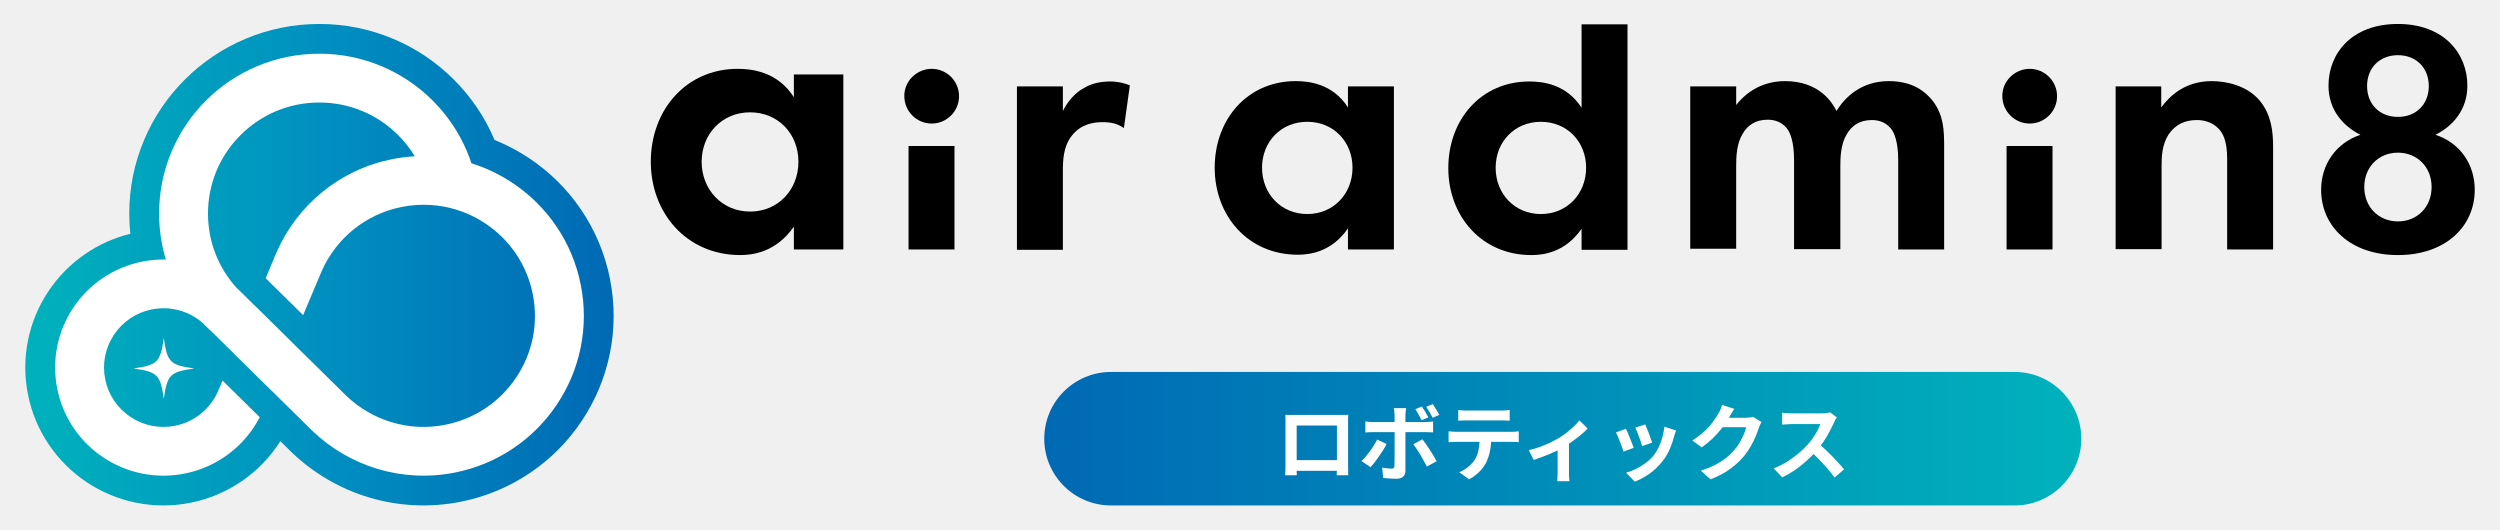
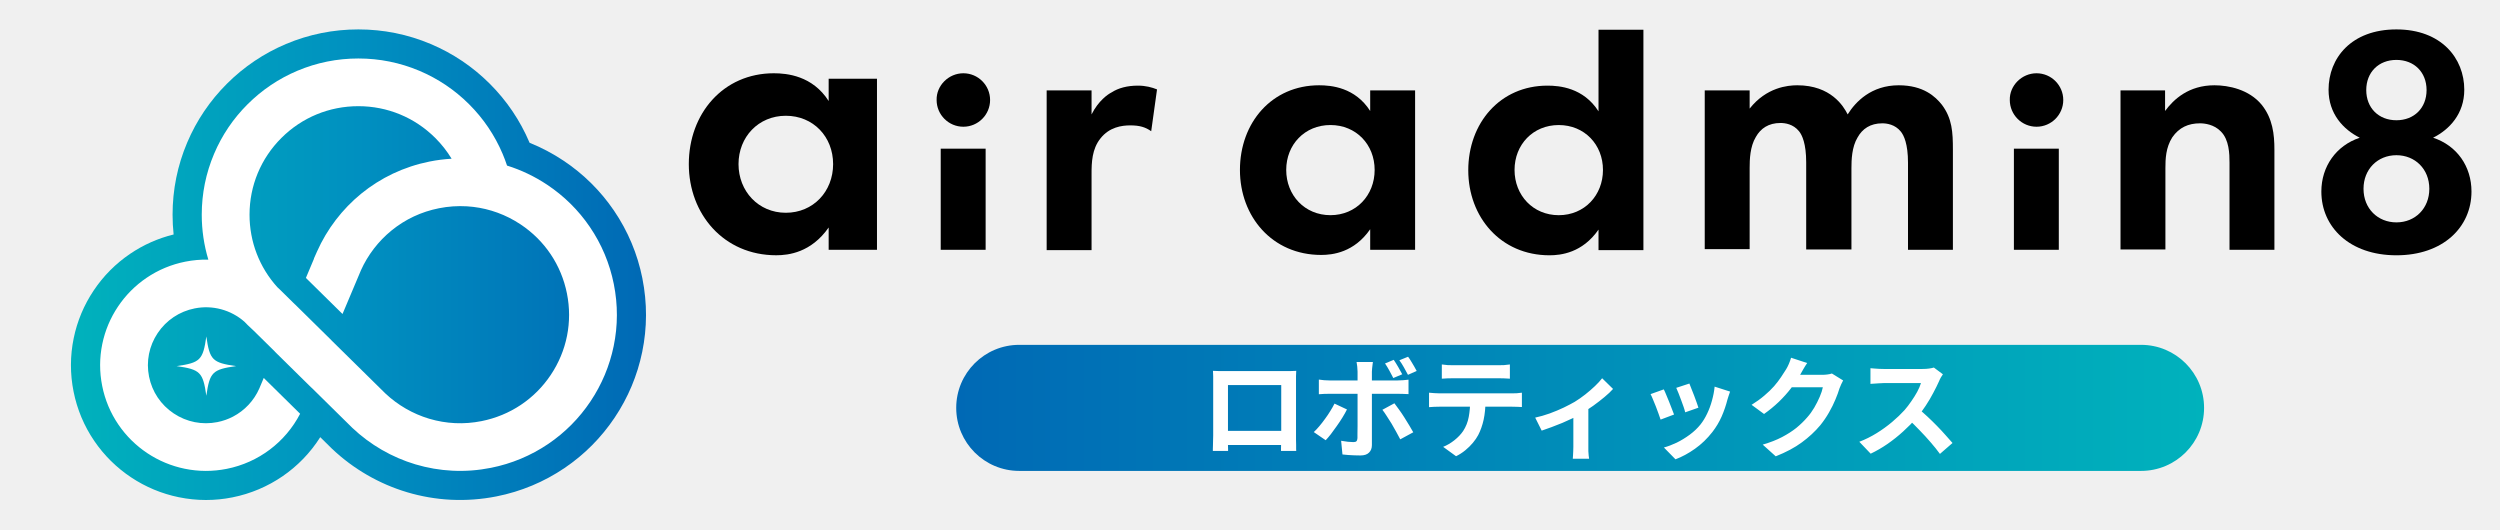
- <svg xmlns="http://www.w3.org/2000/svg" width="170" height="36" viewBox="0 0 270 56" role="img" aria-label="AirAdmin8 Robotics">
-   <path d="M85.739 7.452H91.079V26.352H85.739V23.89C83.807 26.655 81.308 26.958 79.944 26.958C74.149 26.958 70.286 22.413 70.286 16.883C70.286 11.315 74.074 6.846 79.679 6.846C81.118 6.846 83.959 7.111 85.739 9.914V7.452ZM75.778 16.883C75.778 19.875 77.975 22.261 81.005 22.261C84.035 22.261 86.231 19.913 86.231 16.883C86.231 13.853 84.035 11.543 81.005 11.543C77.975 11.543 75.778 13.891 75.778 16.883Z" fill="black" />
-   <path d="M100.622 6.846C102.251 6.846 103.577 8.172 103.577 9.8C103.577 11.429 102.251 12.755 100.622 12.755C98.994 12.755 97.668 11.429 97.668 9.8C97.63 8.209 98.994 6.846 100.622 6.846ZM103.084 26.352H98.123V15.178H103.084V26.352Z" fill="black" />
-   <path d="M109.829 8.742H114.79V11.393C115.548 9.878 116.608 9.159 116.987 8.969C117.745 8.477 118.729 8.212 119.904 8.212C120.775 8.212 121.456 8.401 122.025 8.628L121.381 13.249C120.737 12.795 120.093 12.605 119.07 12.605C118.123 12.605 116.76 12.795 115.775 14.045C114.828 15.219 114.79 16.734 114.79 17.946V26.392H109.829V8.742Z" fill="black" />
-   <path d="M145.579 8.741H150.541V26.353H145.579V24.08C143.799 26.656 141.413 26.921 140.163 26.921C134.747 26.921 131.187 22.679 131.187 17.528C131.187 12.301 134.709 8.173 139.936 8.173C141.261 8.173 143.913 8.4 145.579 11.014V8.741ZM136.3 17.528C136.3 20.331 138.345 22.527 141.186 22.527C144.026 22.527 146.072 20.331 146.072 17.528C146.072 14.725 144.026 12.566 141.186 12.566C138.345 12.566 136.3 14.725 136.3 17.528Z" fill="black" />
-   <path d="M170.809 2.038H175.771V26.392H170.809V24.119C169.029 26.695 166.643 26.96 165.393 26.96C159.977 26.96 156.417 22.718 156.417 17.567C156.417 12.34 159.939 8.212 165.166 8.212C166.491 8.212 169.142 8.439 170.809 11.052V2.038ZM161.53 17.529C161.53 20.332 163.575 22.529 166.415 22.529C169.256 22.529 171.301 20.332 171.301 17.529C171.301 14.726 169.256 12.567 166.415 12.567C163.575 12.567 161.53 14.726 161.53 17.529Z" fill="black" />
-   <path d="M182.547 8.741H187.508V10.748C189.364 8.4 191.712 8.173 192.773 8.173C196.485 8.173 197.886 10.483 198.34 11.392C199.212 9.991 200.954 8.173 203.984 8.173C206.711 8.173 208.036 9.423 208.756 10.332C209.892 11.847 209.968 13.362 209.968 15.293V26.353H205.006V16.733C205.006 14.649 204.552 13.703 204.211 13.286C203.567 12.491 202.658 12.377 202.166 12.377C200.84 12.377 199.969 12.983 199.439 13.93C198.795 14.99 198.757 16.43 198.757 17.339V26.315H193.758V16.695C193.758 14.612 193.303 13.665 192.962 13.248C192.318 12.453 191.409 12.339 190.917 12.339C189.591 12.339 188.72 12.945 188.19 13.892C187.546 14.953 187.508 16.392 187.508 17.301V26.277H182.547V8.741Z" fill="black" />
-   <path d="M219.209 6.846C220.837 6.846 222.163 8.172 222.163 9.8C222.163 11.429 220.837 12.755 219.209 12.755C217.58 12.755 216.254 11.429 216.254 9.8C216.217 8.209 217.58 6.846 219.209 6.846ZM221.671 26.352H216.709V15.178H221.671V26.352Z" fill="black" />
-   <path d="M228.451 8.741H233.413V11.014C234.36 9.726 236.026 8.173 238.867 8.173C240.42 8.173 242.692 8.627 244.093 10.332C245.305 11.847 245.495 13.589 245.495 15.293V26.353H240.533V16.733C240.533 15.748 240.495 14.195 239.586 13.286C238.829 12.491 237.768 12.377 237.276 12.377C235.988 12.377 234.966 12.832 234.208 13.93C233.489 15.066 233.451 16.316 233.451 17.339V26.315H228.489V8.741H228.451Z" fill="black" />
-   <path d="M267.272 19.915C267.272 23.854 264.128 26.96 258.977 26.96C253.826 26.96 250.682 23.854 250.682 19.915C250.682 17.15 252.311 14.84 254.924 13.969C253.106 13.059 251.478 11.317 251.478 8.666C251.478 5.181 253.977 2 258.977 2C263.939 2 266.476 5.181 266.476 8.666C266.476 11.317 264.848 13.059 263.03 13.969C265.681 14.84 267.272 17.15 267.272 19.915ZM262.613 19.612C262.613 17.415 261.022 15.9 258.977 15.9C256.894 15.9 255.341 17.453 255.341 19.612C255.341 21.809 256.932 23.324 258.977 23.324C261.06 23.324 262.613 21.771 262.613 19.612ZM262.31 8.704C262.31 6.734 260.946 5.371 258.977 5.371C257.007 5.371 255.644 6.734 255.644 8.704C255.644 10.673 257.007 12.037 258.977 12.037C260.946 12.037 262.31 10.673 262.31 8.704Z" fill="black" />
-   <rect x="112.779" y="39.582" width="112" height="14.418" rx="7.209" fill="url(#paint0_linear_3177_882)" />
-   <path d="M138.817 44.21C139.003 44.216 139.177 44.222 139.339 44.228C139.507 44.228 139.651 44.228 139.771 44.228C139.867 44.228 140.014 44.228 140.212 44.228C140.416 44.228 140.653 44.228 140.923 44.228C141.193 44.228 141.481 44.228 141.787 44.228C142.093 44.228 142.399 44.228 142.705 44.228C143.017 44.228 143.308 44.228 143.578 44.228C143.848 44.228 144.082 44.228 144.28 44.228C144.484 44.228 144.631 44.228 144.721 44.228C144.835 44.228 144.97 44.228 145.126 44.228C145.288 44.222 145.45 44.216 145.612 44.21C145.606 44.348 145.6 44.495 145.594 44.651C145.594 44.801 145.594 44.945 145.594 45.083C145.594 45.167 145.594 45.299 145.594 45.479C145.594 45.653 145.594 45.863 145.594 46.109C145.594 46.349 145.594 46.607 145.594 46.883C145.594 47.153 145.594 47.426 145.594 47.702C145.594 47.978 145.594 48.239 145.594 48.485C145.594 48.725 145.594 48.935 145.594 49.115C145.594 49.289 145.594 49.415 145.594 49.493C145.594 49.583 145.594 49.697 145.594 49.835C145.6 49.967 145.603 50.102 145.603 50.24C145.603 50.372 145.603 50.489 145.603 50.591C145.609 50.687 145.612 50.738 145.612 50.744H144.37C144.37 50.732 144.37 50.66 144.37 50.528C144.376 50.39 144.379 50.228 144.379 50.042C144.385 49.856 144.388 49.682 144.388 49.52C144.388 49.442 144.388 49.31 144.388 49.124C144.388 48.938 144.388 48.719 144.388 48.467C144.388 48.215 144.388 47.948 144.388 47.666C144.388 47.384 144.388 47.108 144.388 46.838C144.388 46.568 144.388 46.322 144.388 46.1C144.388 45.878 144.388 45.701 144.388 45.569C144.388 45.437 144.388 45.371 144.388 45.371H140.041C140.041 45.371 140.041 45.437 140.041 45.569C140.041 45.701 140.041 45.878 140.041 46.1C140.041 46.316 140.041 46.562 140.041 46.838C140.041 47.108 140.041 47.384 140.041 47.666C140.041 47.942 140.041 48.209 140.041 48.467C140.041 48.719 140.041 48.938 140.041 49.124C140.041 49.31 140.041 49.442 140.041 49.52C140.041 49.628 140.041 49.751 140.041 49.889C140.041 50.021 140.041 50.15 140.041 50.276C140.047 50.402 140.05 50.507 140.05 50.591C140.05 50.681 140.05 50.732 140.05 50.744H138.808C138.808 50.732 138.808 50.681 138.808 50.591C138.814 50.501 138.817 50.39 138.817 50.258C138.823 50.126 138.826 49.991 138.826 49.853C138.832 49.715 138.835 49.592 138.835 49.484C138.835 49.406 138.835 49.28 138.835 49.106C138.835 48.926 138.835 48.713 138.835 48.467C138.835 48.221 138.835 47.963 138.835 47.693C138.835 47.417 138.835 47.141 138.835 46.865C138.835 46.589 138.835 46.331 138.835 46.091C138.835 45.845 138.835 45.635 138.835 45.461C138.835 45.287 138.835 45.161 138.835 45.083C138.835 44.957 138.835 44.813 138.835 44.651C138.835 44.483 138.829 44.336 138.817 44.21ZM144.838 49.106V50.258H139.429V49.106H144.838ZM153.568 43.31C153.682 43.478 153.805 43.676 153.937 43.904C154.069 44.132 154.177 44.327 154.261 44.489L153.532 44.795C153.442 44.615 153.337 44.417 153.217 44.201C153.097 43.979 152.977 43.781 152.857 43.607L153.568 43.31ZM154.738 43.058C154.822 43.166 154.906 43.292 154.99 43.436C155.08 43.58 155.164 43.721 155.242 43.859C155.326 43.997 155.392 44.117 155.44 44.219L154.729 44.534C154.633 44.342 154.522 44.138 154.396 43.922C154.276 43.706 154.153 43.514 154.027 43.346L154.738 43.058ZM151.867 43.49C151.861 43.532 151.852 43.601 151.84 43.697C151.828 43.793 151.816 43.895 151.804 44.003C151.792 44.105 151.786 44.195 151.786 44.273C151.786 44.453 151.786 44.651 151.786 44.867C151.786 45.083 151.786 45.299 151.786 45.515C151.786 45.725 151.786 45.917 151.786 46.091C151.786 46.211 151.786 46.379 151.786 46.595C151.786 46.811 151.786 47.054 151.786 47.324C151.786 47.594 151.786 47.876 151.786 48.17C151.786 48.458 151.786 48.74 151.786 49.016C151.786 49.286 151.786 49.532 151.786 49.754C151.786 49.97 151.786 50.141 151.786 50.267C151.786 50.525 151.708 50.729 151.552 50.879C151.402 51.035 151.168 51.113 150.85 51.113C150.688 51.113 150.523 51.11 150.355 51.104C150.187 51.098 150.022 51.089 149.86 51.077C149.698 51.065 149.539 51.05 149.383 51.032L149.275 49.916C149.467 49.952 149.653 49.979 149.833 49.997C150.019 50.015 150.166 50.024 150.274 50.024C150.394 50.024 150.478 50 150.526 49.952C150.574 49.898 150.601 49.814 150.607 49.7C150.607 49.646 150.607 49.529 150.607 49.349C150.613 49.169 150.616 48.956 150.616 48.71C150.616 48.464 150.616 48.203 150.616 47.927C150.616 47.651 150.616 47.387 150.616 47.135C150.616 46.883 150.616 46.664 150.616 46.478C150.616 46.292 150.616 46.163 150.616 46.091C150.616 45.983 150.616 45.821 150.616 45.605C150.616 45.383 150.616 45.149 150.616 44.903C150.616 44.657 150.616 44.447 150.616 44.273C150.616 44.153 150.607 44.012 150.589 43.85C150.571 43.682 150.553 43.562 150.535 43.49H151.867ZM147.457 44.921C147.595 44.939 147.739 44.957 147.889 44.975C148.039 44.987 148.186 44.993 148.33 44.993C148.402 44.993 148.546 44.993 148.762 44.993C148.984 44.993 149.248 44.993 149.554 44.993C149.86 44.993 150.187 44.993 150.535 44.993C150.889 44.993 151.243 44.993 151.597 44.993C151.957 44.993 152.29 44.993 152.596 44.993C152.908 44.993 153.178 44.993 153.406 44.993C153.634 44.993 153.793 44.993 153.883 44.993C154.009 44.993 154.156 44.987 154.324 44.975C154.498 44.963 154.648 44.948 154.774 44.93V46.109C154.636 46.097 154.486 46.091 154.324 46.091C154.162 46.085 154.018 46.082 153.892 46.082C153.802 46.082 153.643 46.082 153.415 46.082C153.193 46.082 152.926 46.082 152.614 46.082C152.308 46.082 151.978 46.082 151.624 46.082C151.27 46.082 150.916 46.082 150.562 46.082C150.208 46.082 149.878 46.082 149.572 46.082C149.266 46.082 149.002 46.082 148.78 46.082C148.564 46.082 148.414 46.082 148.33 46.082C148.198 46.082 148.051 46.085 147.889 46.091C147.733 46.097 147.589 46.106 147.457 46.118V44.921ZM149.752 47.36C149.65 47.564 149.527 47.783 149.383 48.017C149.239 48.251 149.083 48.485 148.915 48.719C148.753 48.953 148.594 49.172 148.438 49.376C148.282 49.574 148.141 49.739 148.015 49.871L147.043 49.205C147.193 49.067 147.346 48.905 147.502 48.719C147.664 48.527 147.82 48.326 147.97 48.116C148.126 47.906 148.267 47.696 148.393 47.486C148.525 47.276 148.639 47.075 148.735 46.883L149.752 47.36ZM153.622 46.856C153.736 47 153.862 47.171 154 47.369C154.144 47.567 154.288 47.78 154.432 48.008C154.576 48.23 154.711 48.449 154.837 48.665C154.963 48.875 155.071 49.061 155.161 49.223L154.099 49.799C154.003 49.607 153.892 49.4 153.766 49.178C153.646 48.956 153.52 48.734 153.388 48.512C153.256 48.29 153.124 48.083 152.992 47.891C152.866 47.693 152.749 47.525 152.641 47.387L153.622 46.856ZM157.492 43.688C157.642 43.712 157.804 43.73 157.978 43.742C158.152 43.748 158.311 43.751 158.455 43.751C158.569 43.751 158.749 43.751 158.995 43.751C159.241 43.751 159.517 43.751 159.823 43.751C160.129 43.751 160.435 43.751 160.741 43.751C161.047 43.751 161.317 43.751 161.551 43.751C161.791 43.751 161.965 43.751 162.073 43.751C162.229 43.751 162.391 43.748 162.559 43.742C162.727 43.73 162.889 43.712 163.045 43.688V44.849C162.889 44.837 162.727 44.828 162.559 44.822C162.391 44.816 162.229 44.813 162.073 44.813C161.965 44.813 161.791 44.813 161.551 44.813C161.317 44.813 161.047 44.813 160.741 44.813C160.435 44.813 160.129 44.813 159.823 44.813C159.517 44.813 159.241 44.813 158.995 44.813C158.755 44.813 158.578 44.813 158.464 44.813C158.308 44.813 158.14 44.816 157.96 44.822C157.786 44.828 157.63 44.837 157.492 44.849V43.688ZM156.448 45.992C156.58 46.004 156.721 46.016 156.871 46.028C157.027 46.04 157.174 46.046 157.312 46.046C157.39 46.046 157.546 46.046 157.78 46.046C158.014 46.046 158.296 46.046 158.626 46.046C158.956 46.046 159.31 46.046 159.688 46.046C160.072 46.046 160.453 46.046 160.831 46.046C161.215 46.046 161.572 46.046 161.902 46.046C162.232 46.046 162.511 46.046 162.739 46.046C162.973 46.046 163.129 46.046 163.207 46.046C163.303 46.046 163.432 46.043 163.594 46.037C163.762 46.025 163.906 46.01 164.026 45.992V47.162C163.918 47.15 163.786 47.144 163.63 47.144C163.474 47.138 163.333 47.135 163.207 47.135C163.129 47.135 162.973 47.135 162.739 47.135C162.511 47.135 162.232 47.135 161.902 47.135C161.572 47.135 161.215 47.135 160.831 47.135C160.453 47.135 160.072 47.135 159.688 47.135C159.31 47.135 158.956 47.135 158.626 47.135C158.296 47.135 158.014 47.135 157.78 47.135C157.546 47.135 157.39 47.135 157.312 47.135C157.18 47.135 157.033 47.138 156.871 47.144C156.715 47.15 156.574 47.159 156.448 47.171V45.992ZM161.056 46.613C161.056 47.201 161.005 47.729 160.903 48.197C160.801 48.659 160.654 49.076 160.462 49.448C160.354 49.652 160.21 49.862 160.03 50.078C159.85 50.294 159.643 50.498 159.409 50.69C159.175 50.882 158.923 51.044 158.653 51.176L157.6 50.411C157.918 50.285 158.224 50.105 158.518 49.871C158.812 49.637 159.049 49.388 159.229 49.124C159.457 48.776 159.61 48.392 159.688 47.972C159.766 47.552 159.805 47.102 159.805 46.622L161.056 46.613ZM165.11 48.026C165.5 47.942 165.896 47.828 166.298 47.684C166.706 47.534 167.087 47.375 167.441 47.207C167.795 47.033 168.092 46.877 168.332 46.739C168.626 46.559 168.914 46.358 169.196 46.136C169.484 45.908 169.748 45.68 169.988 45.452C170.228 45.224 170.423 45.011 170.573 44.813L171.464 45.686C171.29 45.884 171.059 46.103 170.771 46.343C170.489 46.577 170.183 46.814 169.853 47.054C169.523 47.288 169.193 47.501 168.863 47.693C168.659 47.819 168.425 47.948 168.161 48.08C167.897 48.206 167.618 48.332 167.324 48.458C167.036 48.578 166.745 48.692 166.451 48.8C166.163 48.908 165.893 49.004 165.641 49.088L165.11 48.026ZM168.224 47.441L169.448 47.207V50.411C169.448 50.513 169.448 50.63 169.448 50.762C169.454 50.894 169.463 51.014 169.475 51.122C169.487 51.236 169.499 51.323 169.511 51.383H168.179C168.191 51.323 168.197 51.236 168.197 51.122C168.203 51.014 168.209 50.894 168.215 50.762C168.221 50.63 168.224 50.513 168.224 50.411V47.441ZM177.692 45.245C177.734 45.341 177.788 45.479 177.854 45.659C177.926 45.833 178.001 46.022 178.079 46.226C178.157 46.424 178.226 46.613 178.286 46.793C178.346 46.973 178.394 47.114 178.43 47.216L177.35 47.594C177.326 47.48 177.284 47.336 177.224 47.162C177.164 46.988 177.098 46.805 177.026 46.613C176.954 46.415 176.882 46.226 176.81 46.046C176.738 45.866 176.675 45.716 176.621 45.596L177.692 45.245ZM181.013 45.902C180.965 46.046 180.923 46.169 180.887 46.271C180.857 46.373 180.827 46.469 180.797 46.559C180.683 47.015 180.527 47.471 180.329 47.927C180.131 48.377 179.879 48.8 179.573 49.196C179.153 49.736 178.676 50.195 178.142 50.573C177.614 50.945 177.086 51.23 176.558 51.428L175.613 50.465C175.943 50.375 176.291 50.243 176.657 50.069C177.023 49.889 177.377 49.673 177.719 49.421C178.061 49.169 178.355 48.89 178.601 48.584C178.805 48.326 178.985 48.032 179.141 47.702C179.303 47.366 179.435 47.009 179.537 46.631C179.645 46.247 179.717 45.869 179.753 45.497L181.013 45.902ZM175.604 45.722C175.664 45.836 175.73 45.983 175.802 46.163C175.88 46.343 175.958 46.532 176.036 46.73C176.114 46.928 176.189 47.12 176.261 47.306C176.339 47.492 176.399 47.648 176.441 47.774L175.343 48.188C175.307 48.068 175.253 47.912 175.181 47.72C175.115 47.528 175.04 47.327 174.956 47.117C174.872 46.901 174.791 46.703 174.713 46.523C174.641 46.343 174.578 46.205 174.524 46.109L175.604 45.722ZM190.238 44.993C190.19 45.077 190.139 45.179 190.085 45.299C190.031 45.413 189.983 45.527 189.941 45.641C189.863 45.905 189.752 46.208 189.608 46.55C189.47 46.886 189.296 47.237 189.086 47.603C188.882 47.963 188.645 48.311 188.375 48.647C187.943 49.163 187.439 49.631 186.863 50.051C186.293 50.471 185.585 50.849 184.739 51.185L183.677 50.231C184.289 50.051 184.817 49.844 185.261 49.61C185.705 49.376 186.092 49.127 186.422 48.863C186.752 48.593 187.046 48.308 187.304 48.008C187.514 47.774 187.706 47.51 187.88 47.216C188.054 46.916 188.204 46.619 188.33 46.325C188.456 46.031 188.54 45.773 188.582 45.551H185.549L185.963 44.534C186.047 44.534 186.176 44.534 186.35 44.534C186.53 44.534 186.731 44.534 186.953 44.534C187.181 44.534 187.403 44.534 187.619 44.534C187.841 44.534 188.033 44.534 188.195 44.534C188.363 44.534 188.477 44.534 188.537 44.534C188.675 44.534 188.813 44.525 188.951 44.507C189.095 44.489 189.218 44.462 189.32 44.426L190.238 44.993ZM187.304 43.571C187.196 43.727 187.091 43.895 186.989 44.075C186.887 44.255 186.809 44.393 186.755 44.489C186.551 44.849 186.299 45.224 185.999 45.614C185.705 45.998 185.369 46.373 184.991 46.739C184.613 47.099 184.211 47.429 183.785 47.729L182.768 46.982C183.164 46.736 183.512 46.484 183.812 46.226C184.118 45.968 184.382 45.713 184.604 45.461C184.826 45.203 185.015 44.957 185.171 44.723C185.333 44.483 185.471 44.27 185.585 44.084C185.657 43.97 185.732 43.823 185.81 43.643C185.888 43.457 185.948 43.289 185.99 43.139L187.304 43.571ZM198.381 44.489C198.345 44.543 198.291 44.627 198.219 44.741C198.153 44.855 198.102 44.96 198.066 45.056C197.94 45.338 197.784 45.653 197.598 46.001C197.418 46.349 197.211 46.7 196.977 47.054C196.749 47.402 196.506 47.729 196.248 48.035C195.912 48.413 195.54 48.788 195.132 49.16C194.73 49.526 194.304 49.865 193.854 50.177C193.41 50.483 192.954 50.747 192.486 50.969L191.559 49.997C192.045 49.811 192.516 49.577 192.972 49.295C193.428 49.013 193.851 48.707 194.241 48.377C194.631 48.047 194.967 47.726 195.249 47.414C195.447 47.186 195.633 46.943 195.807 46.685C195.987 46.427 196.146 46.172 196.284 45.92C196.422 45.662 196.524 45.425 196.59 45.209C196.53 45.209 196.422 45.209 196.266 45.209C196.11 45.209 195.927 45.209 195.717 45.209C195.513 45.209 195.297 45.209 195.069 45.209C194.841 45.209 194.622 45.209 194.412 45.209C194.208 45.209 194.028 45.209 193.872 45.209C193.716 45.209 193.605 45.209 193.539 45.209C193.413 45.209 193.281 45.215 193.143 45.227C193.005 45.233 192.873 45.242 192.747 45.254C192.627 45.26 192.534 45.266 192.468 45.272V43.994C192.558 44 192.669 44.009 192.801 44.021C192.933 44.033 193.065 44.042 193.197 44.048C193.335 44.054 193.449 44.057 193.539 44.057C193.617 44.057 193.74 44.057 193.908 44.057C194.076 44.057 194.268 44.057 194.484 44.057C194.7 44.057 194.922 44.057 195.15 44.057C195.384 44.057 195.606 44.057 195.816 44.057C196.032 44.057 196.218 44.057 196.374 44.057C196.53 44.057 196.644 44.057 196.716 44.057C196.914 44.057 197.094 44.045 197.256 44.021C197.424 43.997 197.553 43.97 197.643 43.94L198.381 44.489ZM196.365 47.288C196.599 47.474 196.848 47.69 197.112 47.936C197.376 48.182 197.637 48.437 197.895 48.701C198.153 48.965 198.39 49.22 198.606 49.466C198.828 49.706 199.014 49.916 199.164 50.096L198.138 50.987C197.916 50.681 197.661 50.363 197.373 50.033C197.091 49.703 196.791 49.376 196.473 49.052C196.161 48.722 195.843 48.41 195.519 48.116L196.365 47.288Z" fill="white" />
-   <path d="M65.876 29.517C65.334 26.809 64.275 24.286 62.729 22.015C61.237 19.826 59.356 17.968 57.141 16.493C55.965 15.711 54.71 15.049 53.408 14.525C53.404 14.518 53.401 14.509 53.398 14.502C52.364 12.064 50.885 9.874 49.001 7.995C47.117 6.117 44.923 4.641 42.478 3.611C39.943 2.541 37.255 2 34.486 2C31.717 2 29.029 2.543 26.494 3.611C24.05 4.642 21.855 6.118 19.971 7.997C18.088 9.875 16.609 12.064 15.574 14.503C14.502 17.031 13.96 19.712 13.96 22.474C13.96 23.203 13.998 23.936 14.075 24.66C12.352 25.084 10.736 25.802 9.267 26.797C7.671 27.88 6.317 29.242 5.242 30.848C4.168 32.454 3.425 34.224 3.036 36.11C2.632 38.065 2.626 40.055 3.02 42.023C3.414 43.991 4.183 45.827 5.309 47.478C6.395 49.07 7.761 50.421 9.371 51.493C10.981 52.564 12.756 53.305 14.646 53.693C15.634 53.897 16.644 54 17.645 54C18.647 54 19.607 53.903 20.575 53.709C24.599 52.909 28.103 50.497 30.277 47.057L31.517 48.278L31.595 48.354C33.93 50.566 36.791 52.221 39.871 53.141C41.445 53.611 43.073 53.891 44.711 53.972C46.397 54.056 48.096 53.931 49.76 53.6C52.475 53.06 55.004 52.004 57.28 50.461C59.476 48.973 61.338 47.097 62.817 44.888C64.295 42.678 65.316 40.243 65.852 37.65C66.407 34.961 66.415 32.227 65.873 29.518L65.876 29.517Z" fill="url(#paint1_linear_3177_882)" />
-   <path d="M62.718 30.145C62.261 27.862 61.369 25.734 60.065 23.821C58.807 21.976 57.222 20.409 55.353 19.166C53.974 18.247 52.489 17.539 50.924 17.049C50.922 17.049 50.921 17.049 50.918 17.047C50.773 16.611 50.611 16.18 50.43 15.753C49.558 13.697 48.312 11.851 46.724 10.267C45.135 8.683 43.285 7.439 41.224 6.57C39.089 5.67 36.822 5.212 34.487 5.212C32.153 5.212 29.887 5.669 27.751 6.57C25.689 7.44 23.839 8.683 22.251 10.267C20.663 11.851 19.415 13.697 18.544 15.753C17.642 17.882 17.183 20.144 17.183 22.472C17.183 24.173 17.428 25.836 17.911 27.44C17.067 27.421 16.215 27.494 15.368 27.663C13.82 27.971 12.377 28.573 11.081 29.453C9.829 30.302 8.767 31.37 7.924 32.631C7.081 33.891 6.498 35.279 6.193 36.758C5.876 38.289 5.873 39.849 6.181 41.394C6.49 42.938 7.094 44.377 7.975 45.67C8.827 46.919 9.898 47.978 11.161 48.819C12.425 49.66 13.817 50.241 15.299 50.545C16.834 50.862 18.398 50.865 19.947 50.557C23.457 49.859 26.425 47.612 28.053 44.471L24.034 40.512L23.543 41.679C22.948 43.032 21.917 44.119 20.637 44.786C20.102 45.066 19.523 45.271 18.914 45.393C17.232 45.728 15.519 45.389 14.092 44.439C12.665 43.489 11.694 42.041 11.359 40.364C11.024 38.686 11.363 36.978 12.315 35.554C13.268 34.131 14.719 33.163 16.401 32.828C18.375 32.435 20.406 32.987 21.907 34.306C22.02 34.425 22.135 34.543 22.251 34.66C22.48 34.889 22.716 35.111 22.957 35.326L25.264 37.597L25.26 37.605L29.307 41.592L29.311 41.584L33.782 45.989L33.819 46.024C35.788 47.891 38.201 49.287 40.799 50.062C42.125 50.458 43.496 50.694 44.876 50.762C46.295 50.832 47.727 50.727 49.132 50.447C51.422 49.992 53.555 49.101 55.473 47.802C57.323 46.547 58.894 44.966 60.14 43.102C61.387 41.238 62.248 39.186 62.701 37C63.169 34.736 63.174 32.429 62.718 30.145ZM55.749 40.18C53.966 42.844 51.25 44.657 48.099 45.283C46.149 45.672 44.202 45.582 42.312 45.018C40.513 44.48 38.839 43.515 37.471 42.224L34.919 39.71L31.512 36.355L31.515 36.349L27.468 32.363L27.465 32.369L26.565 31.482L25.927 30.855L25.891 30.818C25.799 30.728 25.705 30.639 25.611 30.552C25.586 30.529 25.56 30.505 25.535 30.482C23.549 28.279 22.462 25.46 22.462 22.476C22.462 19.273 23.712 16.26 25.983 13.995C28.255 11.73 31.274 10.483 34.486 10.483C37.698 10.483 40.718 11.73 42.989 13.995C43.69 14.694 44.293 15.465 44.793 16.289C43.982 16.336 43.169 16.438 42.361 16.6C40.955 16.88 39.592 17.33 38.307 17.938C37.06 18.529 35.884 19.271 34.812 20.145C32.711 21.855 31.02 24.068 29.919 26.547L29.58 27.311L29.585 27.337L28.691 29.46L32.738 33.446L34.767 28.633L34.769 28.626C35.535 26.921 36.703 25.399 38.15 24.222C39.678 22.977 41.442 22.15 43.392 21.762C44.421 21.557 45.455 21.487 46.476 21.548C48.332 21.657 50.14 22.198 51.776 23.147C51.994 23.274 52.209 23.408 52.421 23.549C55.092 25.328 56.909 28.037 57.538 31.179C58.166 34.321 57.53 37.519 55.747 40.184L55.749 40.18Z" fill="url(#paint2_linear_3177_882)" />
-   <path d="M20.976 39.205C18.363 39.576 18.062 39.877 17.69 42.483C17.318 39.877 17.016 39.576 14.404 39.205C17.016 38.834 17.318 38.533 17.69 35.928C18.062 38.533 18.363 38.834 20.976 39.205Z" fill="url(#paint3_linear_3177_882)" />
+ <svg xmlns="http://www.w3.org/2000/svg" width="170" height="36" viewBox="0 0 170 36" fill="none">
+   <path d="M43.684 18.934C43.35 17.267 42.699 15.714 41.747 14.317C40.829 12.97 39.672 11.826 38.309 10.919C37.585 10.438 36.812 10.03 36.011 9.708C36.009 9.703 36.007 9.698 36.005 9.693C35.368 8.193 34.459 6.845 33.299 5.689C32.14 4.534 30.79 3.625 29.285 2.991C27.725 2.333 26.071 2 24.367 2C22.663 2 21.009 2.334 19.449 2.991C17.945 3.626 16.594 4.534 15.435 5.69C14.276 6.846 13.365 8.193 12.729 9.694C12.069 11.25 11.735 12.9 11.735 14.6C11.735 15.048 11.759 15.499 11.806 15.945C10.746 16.205 9.751 16.647 8.848 17.26C7.865 17.926 7.032 18.764 6.371 19.753C5.709 20.741 5.252 21.83 5.013 22.991C4.764 24.194 4.761 25.419 5.003 26.629C5.245 27.841 5.719 28.97 6.412 29.986C7.08 30.966 7.921 31.797 8.911 32.457C9.902 33.117 10.994 33.572 12.158 33.811C12.766 33.936 13.387 34 14.003 34C14.62 34 15.21 33.94 15.806 33.821C18.282 33.328 20.439 31.845 21.777 29.727L22.54 30.479L22.588 30.525C24.025 31.887 25.785 32.905 27.681 33.471C28.649 33.76 29.651 33.933 30.659 33.983C31.697 34.034 32.742 33.957 33.766 33.754C35.437 33.421 36.993 32.771 38.394 31.822C39.745 30.907 40.891 29.752 41.801 28.392C42.711 27.033 43.339 25.534 43.669 23.939C44.011 22.284 44.015 20.601 43.682 18.934L43.684 18.934Z" fill="url(#paint0_linear_3181_841)" />
+   <path d="M41.74 19.32C41.459 17.915 40.91 16.605 40.108 15.429C39.334 14.293 38.358 13.329 37.208 12.563C36.359 11.998 35.446 11.562 34.483 11.261C34.481 11.261 34.48 11.261 34.479 11.26C34.39 10.991 34.29 10.726 34.179 10.463C33.642 9.198 32.875 8.062 31.898 7.088C30.92 6.113 29.782 5.347 28.513 4.812C27.2 4.258 25.804 3.977 24.368 3.977C22.931 3.977 21.536 4.258 20.222 4.812C18.954 5.348 17.815 6.113 16.838 7.088C15.86 8.062 15.092 9.198 14.557 10.463C14.001 11.774 13.719 13.165 13.719 14.598C13.719 15.645 13.87 16.668 14.167 17.655C13.648 17.644 13.123 17.689 12.602 17.793C11.649 17.982 10.762 18.353 9.964 18.894C9.194 19.417 8.54 20.074 8.021 20.85C7.502 21.625 7.144 22.48 6.956 23.389C6.761 24.332 6.759 25.292 6.949 26.242C7.138 27.193 7.51 28.078 8.053 28.874C8.577 29.642 9.236 30.294 10.013 30.812C10.791 31.329 11.647 31.687 12.559 31.874C13.504 32.069 14.466 32.071 15.42 31.881C17.58 31.452 19.406 30.069 20.408 28.136L17.935 25.7L17.633 26.418C17.266 27.25 16.632 27.919 15.845 28.33C15.515 28.502 15.159 28.628 14.784 28.703C13.749 28.909 12.695 28.701 11.817 28.116C10.939 27.532 10.341 26.641 10.135 25.608C9.928 24.576 10.137 23.525 10.723 22.649C11.309 21.773 12.203 21.177 13.238 20.971C14.452 20.729 15.702 21.069 16.626 21.881C16.696 21.954 16.766 22.027 16.838 22.099C16.979 22.239 17.124 22.376 17.272 22.508L18.692 23.906L18.689 23.911L21.18 26.364L21.182 26.359L23.934 29.07L23.956 29.092C25.168 30.24 26.653 31.1 28.252 31.577C29.068 31.82 29.912 31.965 30.761 32.007C31.634 32.051 32.515 31.986 33.38 31.813C34.789 31.533 36.102 30.985 37.282 30.186C38.42 29.414 39.387 28.441 40.154 27.294C40.921 26.147 41.451 24.884 41.73 23.538C42.018 22.145 42.021 20.726 41.74 19.32ZM37.452 25.495C36.355 27.135 34.683 28.25 32.744 28.636C31.544 28.875 30.346 28.819 29.183 28.473C28.076 28.142 27.046 27.547 26.204 26.753L24.633 25.206L22.537 23.142L22.538 23.138L20.048 20.685L20.046 20.689L19.492 20.143L19.1 19.757L19.077 19.734C19.021 19.679 18.963 19.624 18.905 19.57C18.89 19.556 18.874 19.542 18.858 19.528C17.636 18.172 16.968 16.437 16.968 14.601C16.968 12.629 17.737 10.776 19.134 9.382C20.532 7.987 22.391 7.22 24.367 7.22C26.343 7.22 28.202 7.987 29.599 9.382C30.031 9.812 30.402 10.286 30.709 10.793C30.21 10.822 29.71 10.885 29.213 10.984C28.348 11.157 27.509 11.434 26.718 11.808C25.951 12.172 25.227 12.629 24.567 13.166C23.275 14.219 22.234 15.581 21.557 17.106L21.348 17.576L21.351 17.592L20.801 18.899L23.291 21.351L24.54 18.39L24.541 18.385C25.012 17.336 25.732 16.4 26.622 15.675C27.562 14.909 28.648 14.4 29.848 14.161C30.48 14.035 31.117 13.992 31.745 14.029C32.888 14.097 34 14.43 35.007 15.014C35.141 15.092 35.273 15.174 35.404 15.261C37.047 16.355 38.166 18.023 38.552 19.957C38.939 21.89 38.548 23.858 37.45 25.498L37.452 25.495Z" fill="url(#paint1_linear_3181_841)" />
+   <path d="M16.053 24.895C14.445 25.124 14.26 25.309 14.031 26.912C13.802 25.309 13.616 25.124 12.008 24.895C13.616 24.667 13.802 24.482 14.031 22.878C14.26 24.482 14.445 24.667 16.053 24.895Z" fill="url(#paint2_linear_3181_841)" />
+   <path d="M56.349 5.355H59.635V16.985H56.349V15.47C55.16 17.172 53.622 17.358 52.782 17.358C49.217 17.358 46.839 14.562 46.839 11.159C46.839 7.732 49.17 4.982 52.619 4.982C53.505 4.982 55.253 5.145 56.349 6.87V5.355ZM50.219 11.159C50.219 13 51.571 14.468 53.435 14.468C55.3 14.468 56.652 13.023 56.652 11.159C56.652 9.294 55.3 7.872 53.435 7.872C51.571 7.872 50.219 9.317 50.219 11.159Z" fill="black" />
+   <path d="M65.508 4.982C66.51 4.982 67.326 5.798 67.326 6.8C67.326 7.802 66.51 8.618 65.508 8.618C64.505 8.618 63.69 7.802 63.69 6.8C63.666 5.821 64.505 4.982 65.508 4.982ZM67.023 16.985H63.969V10.11H67.023V16.985Z" fill="black" />
+   <path d="M71.173 6.149H74.226V7.78C74.692 6.848 75.345 6.405 75.578 6.289C76.044 5.986 76.65 5.823 77.373 5.823C77.909 5.823 78.329 5.939 78.678 6.079L78.282 8.923C77.886 8.643 77.489 8.526 76.86 8.526C76.277 8.526 75.438 8.643 74.832 9.412C74.25 10.135 74.226 11.067 74.226 11.813V17.01H71.173V6.149Z" fill="black" />
+   <path d="M93.173 6.148H96.227V16.986H93.173V15.588C92.078 17.173 90.609 17.336 89.84 17.336C86.507 17.336 84.316 14.726 84.316 11.556C84.316 8.339 86.484 5.799 89.701 5.799C90.516 5.799 92.148 5.939 93.173 7.547V6.148ZM87.463 11.556C87.463 13.28 88.722 14.632 90.47 14.632C92.218 14.632 93.476 13.28 93.476 11.556C93.476 9.831 92.218 8.502 90.47 8.502C88.722 8.502 87.463 9.831 87.463 11.556Z" fill="black" />
+   <path d="M108.699 2.023H111.752V17.01H108.699V15.612C107.604 17.197 106.135 17.36 105.366 17.36C102.033 17.36 99.842 14.749 99.842 11.58C99.842 8.363 102.01 5.823 105.226 5.823C106.042 5.823 107.674 5.962 108.699 7.571V2.023ZM102.989 11.556C102.989 13.281 104.247 14.633 105.995 14.633C107.744 14.633 109.002 13.281 109.002 11.556C109.002 9.832 107.744 8.503 105.995 8.503C104.247 8.503 102.989 9.832 102.989 11.556Z" fill="black" />
+   <path d="M115.922 6.148H118.976V7.384C120.118 5.939 121.563 5.799 122.215 5.799C124.5 5.799 125.362 7.22 125.642 7.78C126.178 6.917 127.25 5.799 129.114 5.799C130.793 5.799 131.608 6.568 132.051 7.127C132.75 8.06 132.797 8.992 132.797 10.181V16.986H129.744V11.066C129.744 9.784 129.464 9.202 129.254 8.945C128.858 8.456 128.299 8.386 127.996 8.386C127.18 8.386 126.644 8.759 126.318 9.341C125.921 9.994 125.898 10.88 125.898 11.439V16.963H122.821V11.043C122.821 9.761 122.542 9.178 122.332 8.922C121.936 8.432 121.376 8.363 121.073 8.363C120.258 8.363 119.721 8.735 119.395 9.318C118.999 9.971 118.976 10.857 118.976 11.416V16.94H115.922V6.148Z" fill="black" />
+   <path d="M138.484 4.982C139.486 4.982 140.302 5.798 140.302 6.8C140.302 7.802 139.486 8.618 138.484 8.618C137.482 8.618 136.666 7.802 136.666 6.8C136.642 5.821 137.482 4.982 138.484 4.982ZM139.999 16.985H136.945V10.11H139.999V16.985Z" fill="black" />
+   <path d="M144.171 6.148H147.225V7.547C147.807 6.754 148.833 5.799 150.581 5.799C151.537 5.799 152.935 6.078 153.797 7.127C154.543 8.06 154.66 9.132 154.66 10.181V16.986H151.607V11.066C151.607 10.46 151.583 9.505 151.024 8.945C150.558 8.456 149.905 8.386 149.602 8.386C148.81 8.386 148.18 8.666 147.714 9.341C147.271 10.041 147.248 10.81 147.248 11.439V16.963H144.195V6.148H144.171Z" fill="black" />
+   <path d="M168.061 13.025C168.061 15.449 166.126 17.36 162.956 17.36C159.787 17.36 157.852 15.449 157.852 13.025C157.852 11.323 158.854 9.901 160.463 9.365C159.344 8.806 158.342 7.734 158.342 6.102C158.342 3.958 159.88 2 162.956 2C166.01 2 167.571 3.958 167.571 6.102C167.571 7.734 166.569 8.806 165.45 9.365C167.082 9.901 168.061 11.323 168.061 13.025ZM165.194 12.838C165.194 11.486 164.215 10.554 162.956 10.554C161.674 10.554 160.719 11.51 160.719 12.838C160.719 14.19 161.698 15.122 162.956 15.122C164.238 15.122 165.194 14.167 165.194 12.838ZM165.007 6.125C165.007 4.913 164.168 4.074 162.956 4.074C161.744 4.074 160.905 4.913 160.905 6.125C160.905 7.337 161.744 8.177 162.956 8.177C164.168 8.177 165.007 7.337 165.007 6.125Z" fill="black" />
+   <rect x="65.023" y="23.449" width="84.854" height="8.573" rx="4.286" fill="url(#paint3_linear_3181_841)" />
+   <path d="M82.482 25.218C82.637 25.223 82.782 25.228 82.917 25.233C83.057 25.233 83.177 25.233 83.277 25.233C83.357 25.233 83.479 25.233 83.644 25.233C83.814 25.233 84.012 25.233 84.237 25.233C84.462 25.233 84.702 25.233 84.957 25.233C85.212 25.233 85.467 25.233 85.722 25.233C85.982 25.233 86.224 25.233 86.449 25.233C86.674 25.233 86.869 25.233 87.034 25.233C87.204 25.233 87.327 25.233 87.402 25.233C87.497 25.233 87.609 25.233 87.739 25.233C87.874 25.228 88.009 25.223 88.144 25.218C88.139 25.333 88.134 25.456 88.129 25.585C88.129 25.71 88.129 25.831 88.129 25.945C88.129 26.015 88.129 26.125 88.129 26.276C88.129 26.421 88.129 26.596 88.129 26.8C88.129 27 88.129 27.215 88.129 27.445C88.129 27.671 88.129 27.898 88.129 28.128C88.129 28.358 88.129 28.576 88.129 28.78C88.129 28.98 88.129 29.155 88.129 29.305C88.129 29.451 88.129 29.555 88.129 29.62C88.129 29.695 88.129 29.791 88.129 29.905C88.134 30.015 88.137 30.128 88.137 30.243C88.137 30.353 88.137 30.451 88.137 30.535C88.142 30.616 88.144 30.658 88.144 30.663H87.109C87.109 30.653 87.109 30.593 87.109 30.483C87.114 30.368 87.117 30.233 87.117 30.078C87.122 29.923 87.124 29.778 87.124 29.643C87.124 29.578 87.124 29.468 87.124 29.313C87.124 29.158 87.124 28.976 87.124 28.765C87.124 28.555 87.124 28.333 87.124 28.098C87.124 27.863 87.124 27.633 87.124 27.408C87.124 27.183 87.124 26.978 87.124 26.793C87.124 26.608 87.124 26.46 87.124 26.351C87.124 26.241 87.124 26.186 87.124 26.186H83.502C83.502 26.186 83.502 26.241 83.502 26.351C83.502 26.46 83.502 26.608 83.502 26.793C83.502 26.973 83.502 27.178 83.502 27.408C83.502 27.633 83.502 27.863 83.502 28.098C83.502 28.328 83.502 28.55 83.502 28.765C83.502 28.976 83.502 29.158 83.502 29.313C83.502 29.468 83.502 29.578 83.502 29.643C83.502 29.733 83.502 29.835 83.502 29.951C83.502 30.061 83.502 30.168 83.502 30.273C83.507 30.378 83.509 30.465 83.509 30.535C83.509 30.61 83.509 30.653 83.509 30.663H82.474C82.474 30.653 82.474 30.61 82.474 30.535C82.479 30.46 82.482 30.368 82.482 30.258C82.487 30.148 82.489 30.035 82.489 29.921C82.494 29.805 82.497 29.703 82.497 29.613C82.497 29.548 82.497 29.443 82.497 29.298C82.497 29.148 82.497 28.971 82.497 28.765C82.497 28.561 82.497 28.346 82.497 28.12C82.497 27.89 82.497 27.66 82.497 27.43C82.497 27.201 82.497 26.985 82.497 26.785C82.497 26.581 82.497 26.405 82.497 26.261C82.497 26.116 82.497 26.011 82.497 25.945C82.497 25.84 82.497 25.721 82.497 25.585C82.497 25.445 82.492 25.323 82.482 25.218ZM87.499 29.298V30.258H82.992V29.298H87.499ZM94.774 24.468C94.869 24.608 94.972 24.773 95.082 24.963C95.192 25.153 95.282 25.316 95.352 25.451L94.744 25.706C94.669 25.555 94.582 25.39 94.482 25.21C94.382 25.026 94.282 24.86 94.182 24.715L94.774 24.468ZM95.749 24.258C95.819 24.348 95.889 24.453 95.959 24.573C96.034 24.693 96.104 24.811 96.169 24.925C96.239 25.041 96.294 25.14 96.334 25.226L95.742 25.488C95.662 25.328 95.569 25.158 95.464 24.978C95.364 24.798 95.262 24.638 95.157 24.498L95.749 24.258ZM93.357 24.618C93.352 24.653 93.344 24.71 93.334 24.791C93.324 24.87 93.314 24.956 93.304 25.046C93.294 25.131 93.289 25.206 93.289 25.27C93.289 25.421 93.289 25.585 93.289 25.765C93.289 25.945 93.289 26.125 93.289 26.305C93.289 26.48 93.289 26.64 93.289 26.785C93.289 26.886 93.289 27.026 93.289 27.206C93.289 27.386 93.289 27.588 93.289 27.813C93.289 28.038 93.289 28.273 93.289 28.518C93.289 28.758 93.289 28.993 93.289 29.223C93.289 29.448 93.289 29.653 93.289 29.838C93.289 30.018 93.289 30.16 93.289 30.265C93.289 30.48 93.224 30.651 93.094 30.776C92.969 30.905 92.774 30.971 92.509 30.971C92.374 30.971 92.237 30.968 92.097 30.963C91.957 30.958 91.819 30.951 91.684 30.941C91.549 30.93 91.417 30.918 91.287 30.903L91.197 29.973C91.357 30.003 91.512 30.026 91.662 30.041C91.817 30.055 91.939 30.063 92.029 30.063C92.129 30.063 92.199 30.043 92.239 30.003C92.279 29.958 92.302 29.888 92.307 29.793C92.307 29.748 92.307 29.651 92.307 29.5C92.312 29.351 92.314 29.173 92.314 28.968C92.314 28.763 92.314 28.546 92.314 28.316C92.314 28.085 92.314 27.866 92.314 27.655C92.314 27.445 92.314 27.263 92.314 27.108C92.314 26.953 92.314 26.846 92.314 26.785C92.314 26.695 92.314 26.561 92.314 26.381C92.314 26.195 92.314 26 92.314 25.796C92.314 25.59 92.314 25.416 92.314 25.27C92.314 25.171 92.307 25.053 92.292 24.918C92.277 24.778 92.262 24.678 92.247 24.618H93.357ZM89.682 25.811C89.797 25.826 89.917 25.84 90.042 25.855C90.167 25.866 90.289 25.87 90.409 25.87C90.469 25.87 90.589 25.87 90.769 25.87C90.954 25.87 91.174 25.87 91.429 25.87C91.684 25.87 91.957 25.87 92.247 25.87C92.542 25.87 92.837 25.87 93.132 25.87C93.432 25.87 93.709 25.87 93.964 25.87C94.224 25.87 94.449 25.87 94.639 25.87C94.829 25.87 94.962 25.87 95.037 25.87C95.142 25.87 95.264 25.866 95.404 25.855C95.549 25.846 95.674 25.833 95.779 25.818V26.8C95.664 26.791 95.539 26.785 95.404 26.785C95.269 26.78 95.149 26.778 95.044 26.778C94.969 26.778 94.837 26.778 94.647 26.778C94.462 26.778 94.239 26.778 93.979 26.778C93.724 26.778 93.449 26.778 93.154 26.778C92.859 26.778 92.564 26.778 92.269 26.778C91.974 26.778 91.699 26.778 91.444 26.778C91.189 26.778 90.969 26.778 90.784 26.778C90.604 26.778 90.479 26.778 90.409 26.778C90.299 26.778 90.177 26.78 90.042 26.785C89.912 26.791 89.792 26.798 89.682 26.808V25.811ZM91.594 27.843C91.509 28.013 91.407 28.195 91.287 28.39C91.167 28.585 91.037 28.78 90.897 28.976C90.762 29.171 90.629 29.353 90.499 29.523C90.369 29.688 90.252 29.826 90.147 29.936L89.337 29.381C89.462 29.265 89.589 29.131 89.719 28.976C89.854 28.816 89.984 28.648 90.109 28.473C90.239 28.298 90.357 28.123 90.462 27.948C90.572 27.773 90.667 27.605 90.747 27.445L91.594 27.843ZM94.819 27.423C94.914 27.543 95.019 27.686 95.134 27.851C95.254 28.015 95.374 28.193 95.494 28.383C95.614 28.568 95.727 28.75 95.832 28.93C95.937 29.105 96.027 29.261 96.102 29.395L95.217 29.875C95.137 29.715 95.044 29.543 94.939 29.358C94.839 29.173 94.734 28.988 94.624 28.803C94.514 28.618 94.404 28.445 94.294 28.285C94.189 28.12 94.092 27.98 94.002 27.866L94.819 27.423ZM98.044 24.783C98.169 24.803 98.304 24.818 98.449 24.828C98.594 24.833 98.727 24.835 98.847 24.835C98.942 24.835 99.092 24.835 99.297 24.835C99.502 24.835 99.732 24.835 99.987 24.835C100.242 24.835 100.497 24.835 100.752 24.835C101.007 24.835 101.232 24.835 101.427 24.835C101.627 24.835 101.772 24.835 101.862 24.835C101.992 24.835 102.127 24.833 102.267 24.828C102.407 24.818 102.542 24.803 102.672 24.783V25.75C102.542 25.741 102.407 25.733 102.267 25.728C102.127 25.723 101.992 25.721 101.862 25.721C101.772 25.721 101.627 25.721 101.427 25.721C101.232 25.721 101.007 25.721 100.752 25.721C100.497 25.721 100.242 25.721 99.987 25.721C99.732 25.721 99.502 25.721 99.297 25.721C99.097 25.721 98.949 25.721 98.854 25.721C98.724 25.721 98.584 25.723 98.434 25.728C98.289 25.733 98.159 25.741 98.044 25.75V24.783ZM97.174 26.703C97.284 26.713 97.402 26.723 97.527 26.733C97.657 26.743 97.779 26.748 97.894 26.748C97.959 26.748 98.089 26.748 98.284 26.748C98.479 26.748 98.714 26.748 98.989 26.748C99.264 26.748 99.559 26.748 99.874 26.748C100.194 26.748 100.512 26.748 100.827 26.748C101.147 26.748 101.444 26.748 101.719 26.748C101.994 26.748 102.227 26.748 102.417 26.748C102.612 26.748 102.742 26.748 102.807 26.748C102.887 26.748 102.994 26.745 103.129 26.741C103.269 26.73 103.389 26.718 103.489 26.703V27.678C103.399 27.668 103.289 27.663 103.159 27.663C103.029 27.658 102.912 27.655 102.807 27.655C102.742 27.655 102.612 27.655 102.417 27.655C102.227 27.655 101.994 27.655 101.719 27.655C101.444 27.655 101.147 27.655 100.827 27.655C100.512 27.655 100.194 27.655 99.874 27.655C99.559 27.655 99.264 27.655 98.989 27.655C98.714 27.655 98.479 27.655 98.284 27.655C98.089 27.655 97.959 27.655 97.894 27.655C97.784 27.655 97.662 27.658 97.527 27.663C97.397 27.668 97.279 27.675 97.174 27.686V26.703ZM101.014 27.221C101.014 27.71 100.972 28.151 100.887 28.541C100.802 28.925 100.679 29.273 100.519 29.583C100.429 29.753 100.309 29.928 100.159 30.108C100.009 30.288 99.837 30.458 99.642 30.618C99.447 30.778 99.237 30.913 99.012 31.023L98.134 30.386C98.399 30.28 98.654 30.131 98.899 29.936C99.144 29.741 99.342 29.533 99.492 29.313C99.682 29.023 99.809 28.703 99.874 28.353C99.939 28.003 99.972 27.628 99.972 27.228L101.014 27.221ZM104.393 28.398C104.718 28.328 105.048 28.233 105.383 28.113C105.723 27.988 106.04 27.855 106.335 27.715C106.63 27.57 106.878 27.441 107.078 27.326C107.323 27.175 107.563 27.008 107.798 26.823C108.038 26.633 108.258 26.443 108.458 26.253C108.658 26.063 108.82 25.886 108.945 25.721L109.688 26.448C109.543 26.613 109.35 26.796 109.11 26.995C108.875 27.191 108.62 27.388 108.345 27.588C108.07 27.783 107.795 27.96 107.52 28.12C107.35 28.226 107.155 28.333 106.935 28.443C106.715 28.548 106.483 28.653 106.238 28.758C105.998 28.858 105.755 28.953 105.51 29.043C105.27 29.133 105.045 29.213 104.835 29.283L104.393 28.398ZM106.988 27.91L108.008 27.715V30.386C108.008 30.471 108.008 30.568 108.008 30.678C108.013 30.788 108.02 30.888 108.03 30.978C108.04 31.073 108.05 31.145 108.06 31.195H106.95C106.96 31.145 106.965 31.073 106.965 30.978C106.97 30.888 106.975 30.788 106.98 30.678C106.985 30.568 106.988 30.471 106.988 30.386V27.91ZM114.878 26.081C114.913 26.16 114.958 26.276 115.013 26.425C115.073 26.57 115.135 26.728 115.2 26.898C115.265 27.063 115.323 27.221 115.373 27.37C115.423 27.52 115.463 27.638 115.493 27.723L114.593 28.038C114.573 27.943 114.538 27.823 114.488 27.678C114.438 27.533 114.383 27.381 114.323 27.221C114.263 27.055 114.203 26.898 114.143 26.748C114.083 26.598 114.03 26.473 113.985 26.373L114.878 26.081ZM117.645 26.628C117.605 26.748 117.57 26.851 117.54 26.936C117.515 27.02 117.49 27.101 117.465 27.175C117.37 27.555 117.24 27.936 117.075 28.316C116.91 28.691 116.7 29.043 116.445 29.373C116.095 29.823 115.698 30.206 115.253 30.52C114.813 30.831 114.373 31.068 113.933 31.233L113.145 30.43C113.42 30.355 113.71 30.245 114.015 30.101C114.32 29.951 114.615 29.77 114.9 29.561C115.185 29.351 115.43 29.118 115.635 28.863C115.805 28.648 115.955 28.403 116.085 28.128C116.22 27.848 116.33 27.55 116.415 27.235C116.505 26.916 116.565 26.601 116.595 26.291L117.645 26.628ZM113.138 26.478C113.188 26.573 113.243 26.695 113.303 26.846C113.368 26.995 113.433 27.153 113.498 27.318C113.563 27.483 113.625 27.643 113.685 27.798C113.75 27.953 113.8 28.083 113.835 28.188L112.92 28.533C112.89 28.433 112.845 28.303 112.785 28.143C112.73 27.983 112.668 27.816 112.598 27.64C112.528 27.46 112.46 27.296 112.395 27.145C112.335 26.995 112.283 26.881 112.238 26.8L113.138 26.478ZM125.333 25.87C125.293 25.941 125.25 26.026 125.205 26.125C125.16 26.221 125.12 26.316 125.085 26.41C125.02 26.631 124.928 26.883 124.808 27.168C124.693 27.448 124.548 27.741 124.373 28.046C124.203 28.346 124.005 28.636 123.78 28.916C123.42 29.346 123 29.735 122.52 30.085C122.045 30.436 121.455 30.75 120.75 31.03L119.865 30.235C120.375 30.085 120.815 29.913 121.185 29.718C121.555 29.523 121.878 29.316 122.153 29.096C122.428 28.87 122.673 28.633 122.888 28.383C123.063 28.188 123.223 27.968 123.368 27.723C123.513 27.473 123.638 27.226 123.743 26.98C123.848 26.735 123.918 26.52 123.953 26.335H121.425L121.77 25.488C121.84 25.488 121.948 25.488 122.093 25.488C122.243 25.488 122.41 25.488 122.595 25.488C122.785 25.488 122.97 25.488 123.15 25.488C123.335 25.488 123.495 25.488 123.63 25.488C123.77 25.488 123.865 25.488 123.915 25.488C124.03 25.488 124.145 25.48 124.26 25.465C124.38 25.451 124.483 25.428 124.568 25.398L125.333 25.87ZM122.888 24.686C122.798 24.816 122.71 24.956 122.625 25.105C122.54 25.256 122.475 25.37 122.43 25.451C122.26 25.75 122.05 26.063 121.8 26.388C121.555 26.708 121.275 27.02 120.96 27.326C120.645 27.625 120.31 27.901 119.955 28.151L119.108 27.528C119.438 27.323 119.728 27.113 119.978 26.898C120.233 26.683 120.453 26.471 120.638 26.261C120.823 26.046 120.98 25.84 121.11 25.645C121.245 25.445 121.36 25.268 121.455 25.113C121.515 25.018 121.578 24.895 121.643 24.745C121.708 24.59 121.758 24.451 121.793 24.326L122.888 24.686ZM132.118 25.451C132.088 25.495 132.043 25.566 131.983 25.66C131.928 25.756 131.886 25.843 131.856 25.923C131.751 26.158 131.621 26.421 131.466 26.71C131.316 27 131.143 27.293 130.948 27.588C130.758 27.878 130.556 28.151 130.341 28.405C130.061 28.721 129.751 29.033 129.411 29.343C129.076 29.648 128.721 29.93 128.346 30.191C127.976 30.445 127.596 30.666 127.206 30.851L126.433 30.041C126.838 29.886 127.231 29.691 127.611 29.456C127.991 29.221 128.343 28.965 128.668 28.691C128.993 28.416 129.273 28.148 129.508 27.888C129.673 27.698 129.828 27.495 129.973 27.28C130.123 27.066 130.256 26.853 130.371 26.643C130.486 26.428 130.571 26.23 130.626 26.05C130.576 26.05 130.486 26.05 130.356 26.05C130.226 26.05 130.073 26.05 129.898 26.05C129.728 26.05 129.548 26.05 129.358 26.05C129.168 26.05 128.986 26.05 128.811 26.05C128.641 26.05 128.491 26.05 128.361 26.05C128.231 26.05 128.138 26.05 128.083 26.05C127.978 26.05 127.868 26.055 127.753 26.066C127.638 26.07 127.528 26.078 127.423 26.088C127.323 26.093 127.246 26.098 127.191 26.103V25.038C127.266 25.043 127.358 25.05 127.468 25.061C127.578 25.07 127.688 25.078 127.798 25.083C127.913 25.088 128.008 25.09 128.083 25.09C128.148 25.09 128.251 25.09 128.391 25.09C128.531 25.09 128.691 25.09 128.871 25.09C129.051 25.09 129.236 25.09 129.426 25.09C129.621 25.09 129.806 25.09 129.981 25.09C130.161 25.09 130.316 25.09 130.446 25.09C130.576 25.09 130.671 25.09 130.731 25.09C130.896 25.09 131.046 25.081 131.181 25.061C131.321 25.041 131.428 25.018 131.503 24.993L132.118 25.451ZM130.438 27.783C130.633 27.938 130.841 28.118 131.061 28.323C131.281 28.528 131.498 28.741 131.713 28.96C131.928 29.18 132.126 29.393 132.306 29.598C132.491 29.798 132.646 29.973 132.771 30.123L131.916 30.866C131.731 30.61 131.518 30.346 131.278 30.07C131.043 29.796 130.793 29.523 130.528 29.253C130.268 28.978 130.003 28.718 129.733 28.473L130.438 27.783Z" fill="white" />
  <defs>
-     <linearGradient id="paint0_linear_3177_882" x1="112.779" y1="46.791" x2="224.779" y2="46.791" gradientUnits="userSpaceOnUse">
-       <stop stop-color="#0069B5" />
-       <stop offset="1" stop-color="#00B2BC" />
-     </linearGradient>
-     <linearGradient id="paint1_linear_3177_882" x1="2.729" y1="28" x2="66.276" y2="28" gradientUnits="userSpaceOnUse">
+     <linearGradient id="paint0_linear_3181_841" x1="4.824" y1="18" x2="43.93" y2="18" gradientUnits="userSpaceOnUse">
      <stop stop-color="#00B2BC" />
      <stop offset="0.5" stop-color="#0090C0" />
      <stop offset="1" stop-color="#0069B5" />
    </linearGradient>
-     <linearGradient id="paint2_linear_3177_882" x1="34.506" y1="50.785" x2="34.506" y2="5.213" gradientUnits="userSpaceOnUse">
+     <linearGradient id="paint1_linear_3181_841" x1="24.379" y1="32.022" x2="24.379" y2="3.978" gradientUnits="userSpaceOnUse">
      <stop stop-color="white" />
      <stop offset="1" stop-color="white" />
    </linearGradient>
-     <linearGradient id="paint3_linear_3177_882" x1="14.404" y1="39.205" x2="20.976" y2="39.205" gradientUnits="userSpaceOnUse">
+     <linearGradient id="paint2_linear_3181_841" x1="12.008" y1="24.895" x2="16.053" y2="24.895" gradientUnits="userSpaceOnUse">
      <stop stop-color="white" />
      <stop offset="0.22" stop-color="white" />
    </linearGradient>
+     <linearGradient id="paint3_linear_3181_841" x1="65.023" y1="27.736" x2="149.877" y2="27.736" gradientUnits="userSpaceOnUse">
+       <stop stop-color="#0069B5" />
+       <stop offset="1" stop-color="#00B2BC" />
+     </linearGradient>
  </defs>
</svg>
